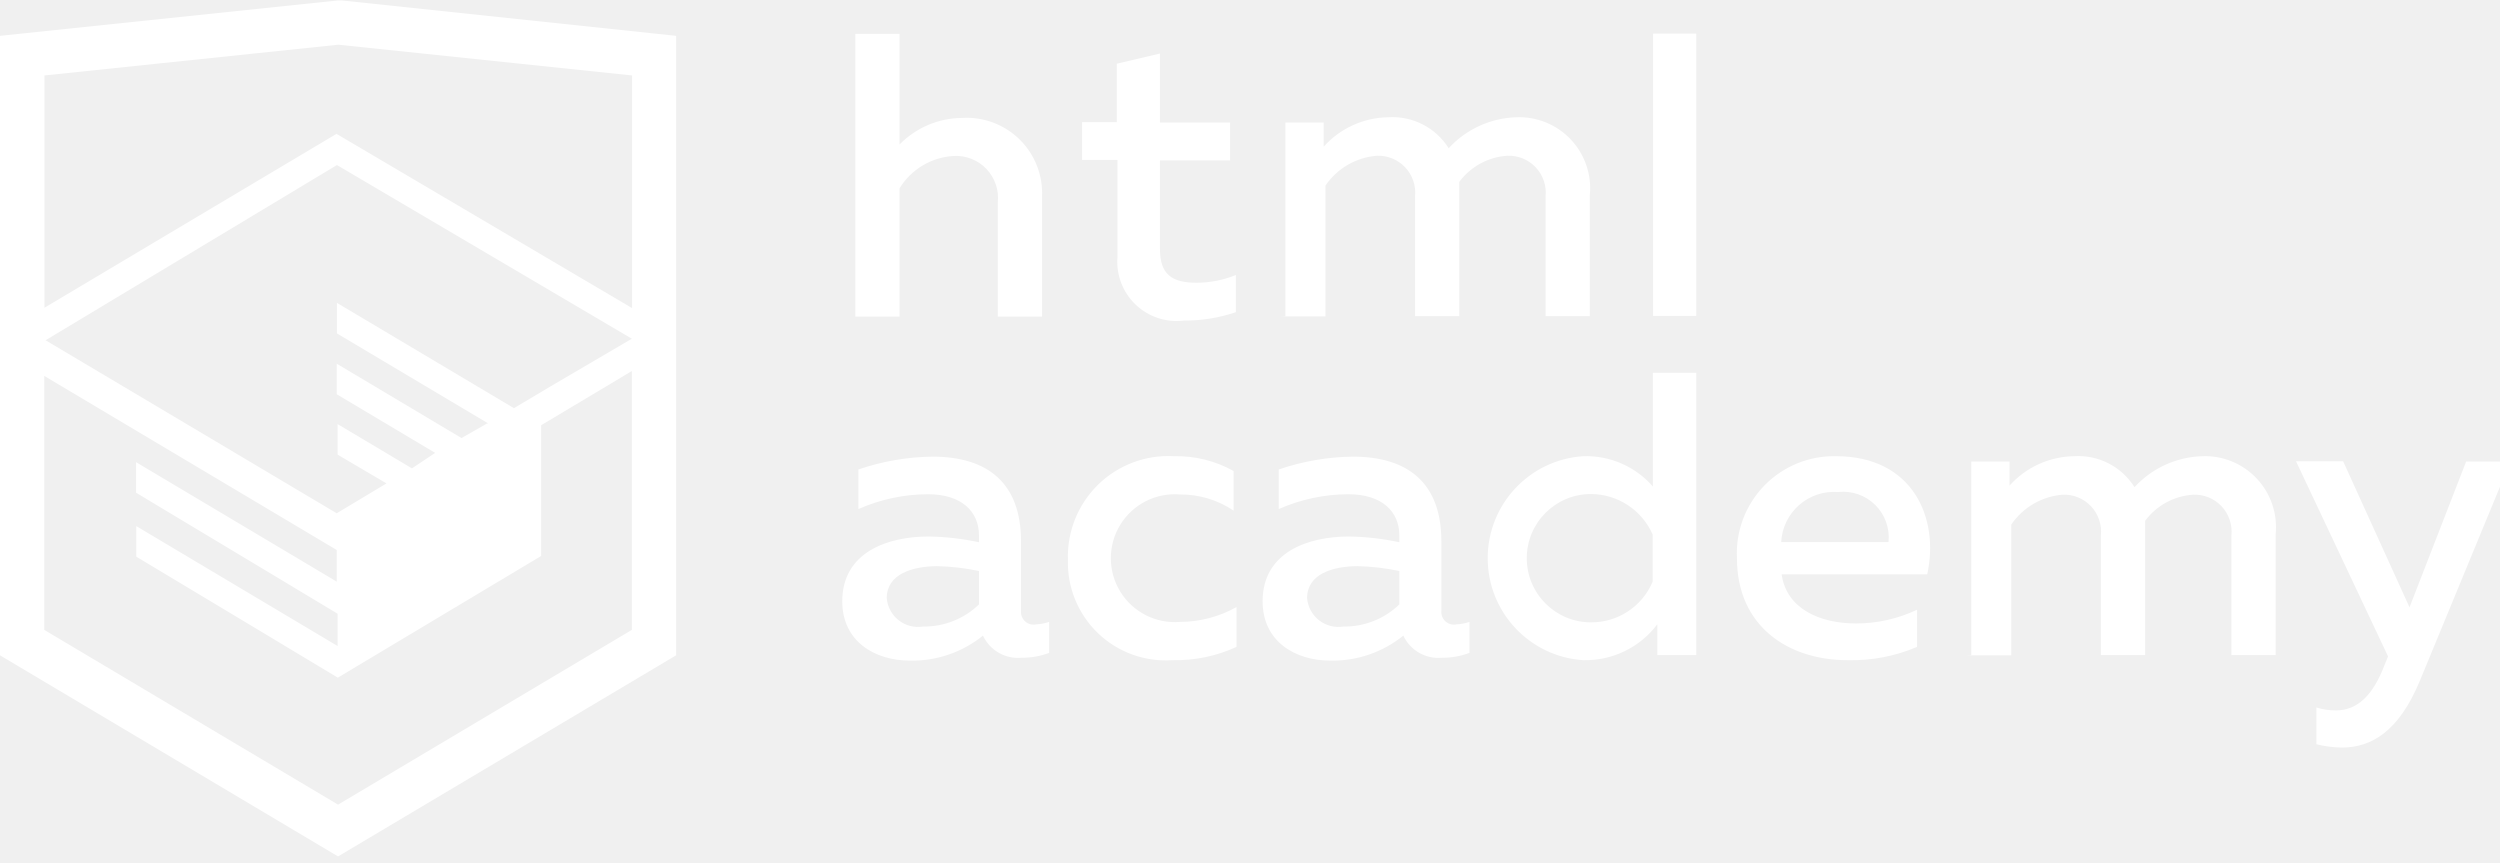
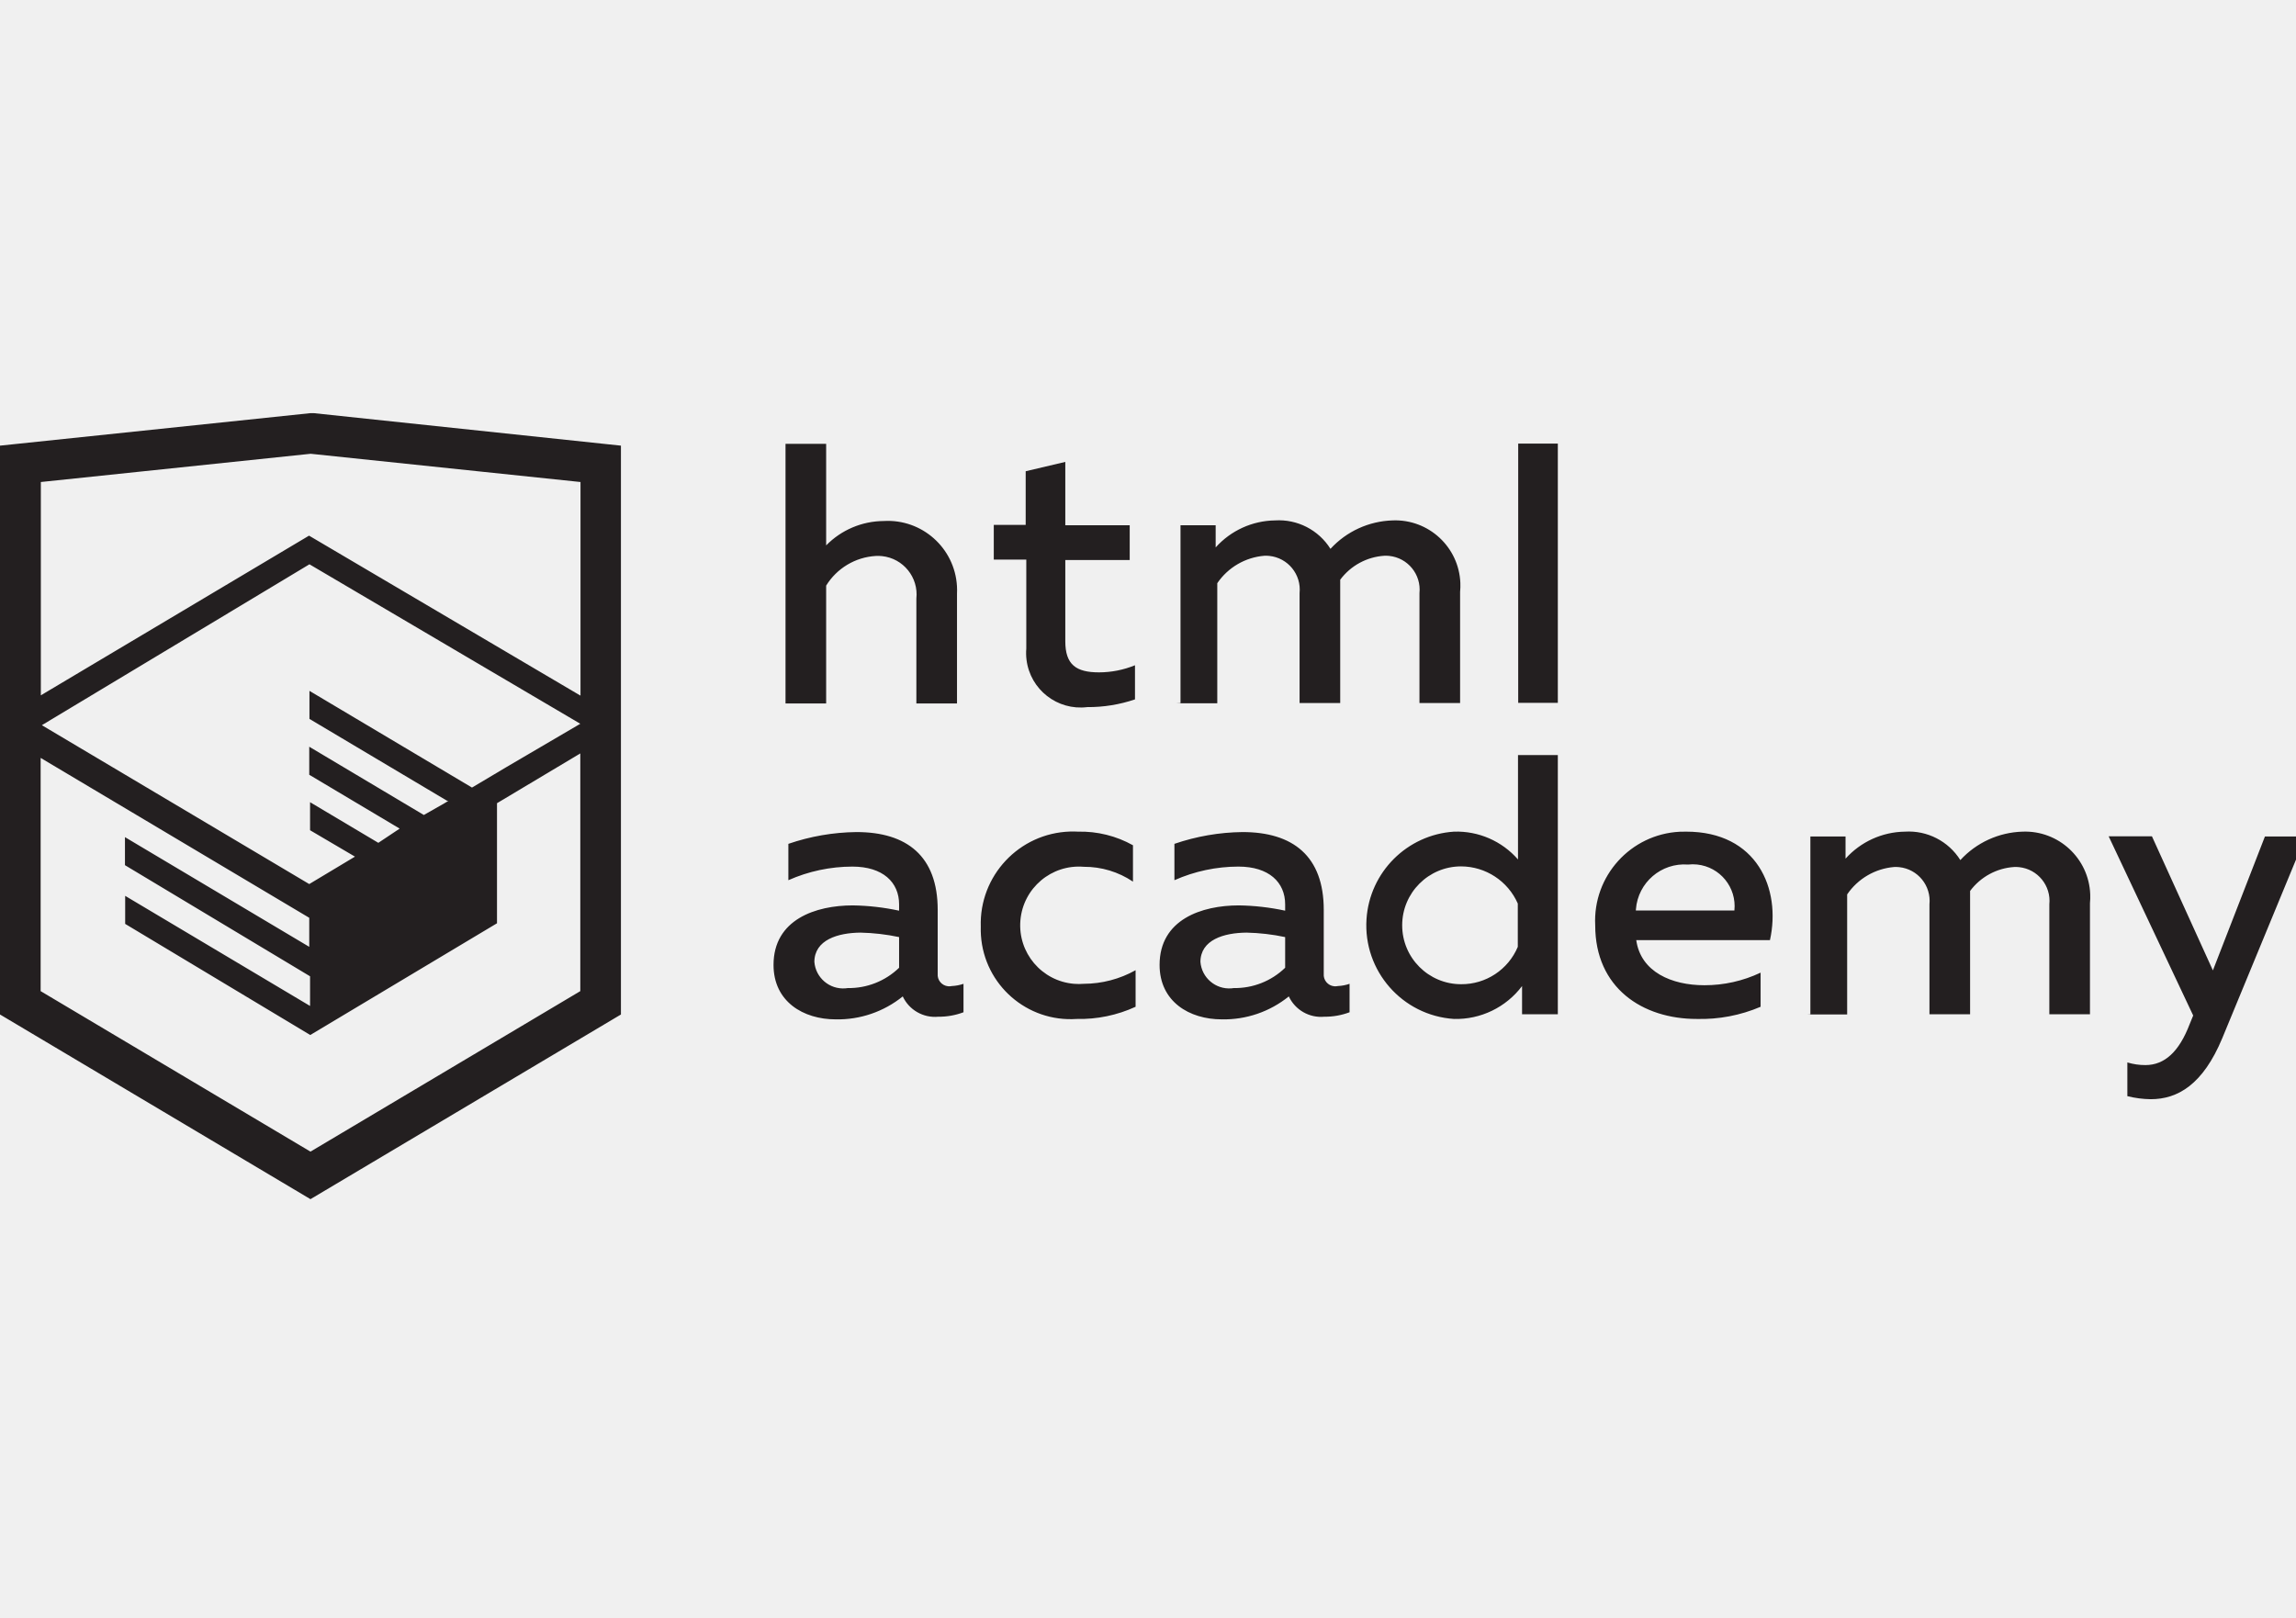
- <svg xmlns="http://www.w3.org/2000/svg" data-name="Layer 1" viewBox="0 0 113 39">
-   <path d="M46.84 28.22a2.07 2.07 0 0 0 .58-.11v1.4a3.41 3.41 0 0 1-1.24.22 1.75 1.75 0 0 1-1.75-1 5.08 5.08 0 0 1-3.3 1.13c-1.59 0-3.06-.87-3.06-2.68 0-2.24 2.08-2.93 3.9-2.93a11.63 11.63 0 0 1 2.28.26v-.31c0-1.09-.8-1.86-2.3-1.86a7.79 7.79 0 0 0-3.15.67v-1.79a10.72 10.72 0 0 1 3.35-.58c2.48 0 4 1.18 4 3.83v3.14a.57.57 0 0 0 .69.61zm-6.76-1.19a1.42 1.42 0 0 0 1.64 1.29 3.56 3.56 0 0 0 2.53-1v-1.51a10.21 10.21 0 0 0-1.9-.22c-1.1.01-2.27.35-2.27 1.45zM53.06 20.62a5.29 5.29 0 0 1 2.7.67v1.79a4.28 4.28 0 0 0-2.42-.73 2.89 2.89 0 1 0 0 5.76 5.26 5.26 0 0 0 2.55-.67v1.8a6.58 6.58 0 0 1-2.9.6 4.42 4.42 0 0 1-4.72-4.54 4.54 4.54 0 0 1 4.79-4.68zM65.84 28.22a2.07 2.07 0 0 0 .58-.11v1.4a3.41 3.41 0 0 1-1.24.22 1.75 1.75 0 0 1-1.75-1 5.08 5.08 0 0 1-3.3 1.13c-1.59 0-3.06-.87-3.06-2.68 0-2.24 2.08-2.93 3.9-2.93a11.63 11.63 0 0 1 2.28.26v-.31c0-1.09-.8-1.86-2.3-1.86a7.79 7.79 0 0 0-3.15.67v-1.79a10.72 10.72 0 0 1 3.35-.58c2.48 0 4 1.18 4 3.83v3.14a.57.57 0 0 0 .69.61zm-6.76-1.19a1.42 1.42 0 0 0 1.64 1.29 3.56 3.56 0 0 0 2.53-1v-1.51a10.21 10.21 0 0 0-1.9-.22c-1.11.01-2.27.35-2.27 1.45zM76.67 16.85v12.76h-1.76v-1.39a4.07 4.07 0 0 1-3.35 1.62 4.62 4.62 0 0 1 0-9.22 4 4 0 0 1 3.15 1.37v-5.14h2zm-4.76 5.48a2.9 2.9 0 0 0 0 5.8 3 3 0 0 0 2.79-1.84v-2.13a3.06 3.06 0 0 0-2.79-1.83zM82.99 20.62c3.48 0 4.68 2.81 4.12 5.34h-6.58c.22 1.57 1.75 2.22 3.35 2.22a6.41 6.41 0 0 0 2.77-.62v1.68a7.5 7.5 0 0 1-3.14.6c-2.68 0-5-1.53-5-4.61a4.39 4.39 0 0 1 4.48-4.61zm.09 1.62a2.39 2.39 0 0 0-2.57 2.26h4.85a2.06 2.06 0 0 0-2.28-2.26zM89.1 29.61v-8.75h1.73v1.09a4 4 0 0 1 2.92-1.33 3 3 0 0 1 2.73 1.4 4.33 4.33 0 0 1 3.06-1.4 3.21 3.21 0 0 1 3.32 3.52v5.47h-2V24.2a1.67 1.67 0 0 0-1.73-1.84 2.94 2.94 0 0 0-2.17 1.18V29.61h-2V24.2a1.67 1.67 0 0 0-1.73-1.84 3.11 3.11 0 0 0-2.32 1.35v5.91h-2zM111.47 20.86h2l-4.1 9.93c-.95 2.28-2.19 3-3.52 3a5 5 0 0 1-1.15-.15v-1.66a3 3 0 0 0 .89.13c.95 0 1.66-.67 2.17-2l.18-.44-4.16-8.82h2.13l3 6.6zM40.66 1.53v5a4 4 0 0 1 2.83-1.2A3.41 3.41 0 0 1 47.1 8.9v5.41h-2V9.15a1.9 1.9 0 0 0-2-2.1 3.08 3.08 0 0 0-2.44 1.46v5.8h-2V1.53h2zM52.43 2.42v3.12h3.17v1.71h-3.17v4c0 1.15.53 1.53 1.66 1.53a4.71 4.71 0 0 0 1.77-.35v1.68a7.14 7.14 0 0 1-2.35.38 2.68 2.68 0 0 1-3-2.88V7.23h-1.6V5.52h1.57V2.88zM58.1 14.29V5.54h1.73v1.09a4 4 0 0 1 2.92-1.33 3 3 0 0 1 2.73 1.4 4.33 4.33 0 0 1 3.06-1.4 3.21 3.21 0 0 1 3.32 3.52v5.47h-2V8.88a1.67 1.67 0 0 0-1.73-1.84 2.94 2.94 0 0 0-2.17 1.18V14.29h-2V8.88a1.67 1.67 0 0 0-1.73-1.84 3.11 3.11 0 0 0-2.32 1.35v5.91h-2zM74.72 1.52h1.95v12.76h-1.95zM15.44.02h-.16L0 1.62v28l15.28 9.09 15.28-9.09v-28zm13.12 28.45l-13.28 7.9L2 28.47V16.99l13.22 7.87v1.43l-9.07-5.4v1.38l9.11 5.47v1.46l-9.1-5.42v1.38l9.11 5.47 9.19-5.5V19.22l4.1-2.45v11.67zm0-13.16l-3.65 2.14-1.68 1-8-4.76v1.38l6.84 4.07h-.06l-.15.09-1 .57-5.64-3.36v1.38l4.45 2.65-1.05.7-3.36-2v1.38l2.21 1.3-2.25 1.35-13.16-7.82 13.17-7.92zm0-1.39L15.21 6.05l-13.2 7.86V3.41l13.28-1.39 13.28 1.39v10.51z" fill="#fff" />
+ <svg xmlns="http://www.w3.org/2000/svg" width="844.719" height="595.281" viewBox="0 0 844.719 595.281">
+   <path fill="#231F20" d="M350.147 362.826c1.477-.066 2.938-.342 4.336-.822v10.465c-2.96 1.118-6.104 1.677-9.27 1.644-5.502.52-10.738-2.47-13.082-7.475-6.967 5.638-15.706 8.63-24.668 8.446-11.886 0-22.875-6.504-22.875-20.035 0-16.743 15.55-21.9 29.154-21.9 5.732.083 11.442.735 17.045 1.942v-2.316c0-8.148-5.98-13.904-17.193-13.904-8.112.01-16.133 1.717-23.547 5.008V310.5c8.063-2.77 16.518-4.233 25.042-4.337 18.54 0 29.9 8.822 29.9 28.63v23.474c-.22 2.344 1.502 4.422 3.845 4.64.44.04.884.014 1.315-.08zm-50.533-8.897c.463 5.845 5.576 10.206 11.42 9.743.28-.02.56-.055.84-.1 7.044.11 13.846-2.578 18.912-7.477V344.81c-4.672-.992-9.428-1.543-14.203-1.645-8.223.074-16.97 2.615-16.97 10.84v-.076zm97.03-47.917c7.055-.162 14.024 1.568 20.185 5.008v13.382c-5.344-3.598-11.65-5.5-18.09-5.457-11.89-.992-22.334 7.844-23.326 19.734-.992 11.888 7.843 22.33 19.733 23.323 1.195.1 2.396.1 3.59 0 6.677-.023 13.237-1.748 19.063-5.008v13.455c-6.792 3.123-14.206 4.656-21.68 4.484-18.205 1.248-33.974-12.5-35.22-30.707-.074-1.074-.095-2.152-.063-3.23-.607-18.734 14.087-34.412 32.82-35.02.997-.032 1.993-.02 2.988.036zm95.536 56.813c1.477-.066 2.938-.342 4.336-.822v10.465c-2.96 1.118-6.105 1.677-9.27 1.644-5.502.52-10.738-2.47-13.082-7.475-6.97 5.638-15.707 8.63-24.67 8.446-11.885 0-22.873-6.504-22.873-20.035 0-16.743 15.55-21.9 29.153-21.9 5.732.083 11.44.735 17.045 1.942v-2.316c0-8.148-5.98-13.904-17.193-13.904-8.113.01-16.133 1.717-23.547 5.008V310.5c8.063-2.77 16.518-4.233 25.04-4.337 18.54 0 29.903 8.822 29.903 28.63v23.474c-.22 2.344 1.5 4.422 3.845 4.64.44.042.884.014 1.315-.08zm-50.533-8.897c.463 5.845 5.576 10.206 11.42 9.743.28-.02.56-.055.84-.1 7.045.11 13.846-2.578 18.912-7.477V344.81c-4.673-.992-9.43-1.543-14.204-1.645-8.3.074-16.97 2.615-16.97 10.84v-.076zm131.492-76.1v95.387h-13.16v-10.39c-5.903 7.84-15.228 12.35-25.04 12.108-19.033-1.254-33.445-17.7-32.19-36.732 1.138-17.283 14.905-31.05 32.19-32.19 8.99-.302 17.637 3.46 23.547 10.24v-38.422h14.95-.298zm-35.585 40.966c-11.973 0-21.678 9.705-21.678 21.678s9.705 21.678 21.678 21.678c9.1.072 17.338-5.363 20.857-13.754v-15.922c-3.636-8.283-11.812-13.644-20.857-13.68zm82.828-12.783c26.014 0 34.984 21.006 30.8 39.918h-49.19c1.645 11.737 13.082 16.597 25.043 16.597 7.162.02 14.238-1.563 20.707-4.635v12.56c-7.41 3.163-15.416 4.692-23.473 4.483-20.033 0-37.377-11.438-37.377-34.46-.912-18.103 13.02-33.517 31.123-34.43.79-.038 1.578-.05 2.367-.032zm.672 12.11c-9.838-.756-18.426 6.605-19.182 16.445-.012.148-.02.3-.03.45H638.1c.88-8.46-5.266-16.03-13.725-16.91-1.103-.114-2.216-.11-3.32.015zm45.002 55.093v-65.41h12.934v8.148c5.57-6.215 13.483-9.818 21.83-9.94 8.206-.52 16.036 3.497 20.407 10.464 5.9-6.43 14.15-10.203 22.873-10.465 13.244-.518 24.398 9.8 24.914 23.04.043 1.093.012 2.187-.096 3.272v40.89h-14.95v-40.44c.708-6.86-4.278-12.992-11.136-13.7-.598-.062-1.197-.08-1.797-.056-6.44.415-12.37 3.642-16.22 8.82v45.376h-14.952v-40.44c.707-6.86-4.28-12.993-11.137-13.7-.596-.063-1.197-.08-1.797-.057-7.01.567-13.386 4.278-17.343 10.09v44.18h-14.95l1.42-.074zm167.225-65.41h14.95l-30.647 74.23c-7.102 17.045-16.37 22.428-26.314 22.428-2.897-.04-5.782-.416-8.595-1.123v-12.407c2.156.656 4.398.984 6.652.973 7.102 0 12.41-5.01 16.223-14.95l1.346-3.29-31.098-65.934h15.922l22.426 49.338 19.136-49.264zm-529.332-144.5v37.378c5.575-5.688 13.19-8.917 21.155-8.97 14.053-.842 26.128 9.867 26.97 23.92.056.92.062 1.845.017 2.767v40.443H337.14V220.27c.84-7.8-4.803-14.802-12.602-15.64-.78-.085-1.565-.104-2.35-.06-7.495.447-14.303 4.52-18.24 10.915v43.357H289v-95.536h14.952zm87.985 6.654v23.323h23.697v12.783h-23.697v29.902c0 8.597 3.962 11.437 12.41 11.437 4.537-.01 9.03-.9 13.23-2.616v12.558c-5.656 1.923-11.594 2.884-17.567 2.84-10.98 1.36-20.984-6.44-22.342-17.422-.168-1.362-.197-2.738-.084-4.106v-32.742h-11.96v-12.783h11.736V173.4l14.577-3.44zm42.386 88.733v-65.41h12.933v8.148c5.57-6.214 13.484-9.818 21.828-9.94 8.208-.518 16.04 3.498 20.41 10.464 5.9-6.43 14.15-10.204 22.874-10.465 13.242-.518 24.396 9.798 24.914 23.04.043 1.092.01 2.186-.096 3.272v40.89h-14.95v-40.44c.706-6.86-4.278-12.993-11.138-13.7-.596-.062-1.197-.08-1.795-.056-6.442.416-12.374 3.642-16.224 8.82v45.376h-14.95V218.25c.708-6.858-4.278-12.992-11.138-13.7-.596-.06-1.195-.08-1.795-.055-7.01.568-13.387 4.278-17.344 10.092v44.18H432.9l1.42-.074zm124.24-95.46h14.58v95.385h-14.58v-95.386zM115.42 152.02h-1.196L0 163.98v209.31l114.224 67.952 114.224-67.95V163.98L115.42 152.02zm98.077 212.675l-99.273 59.055-99.273-59.055v-85.818l98.826 58.832v10.688L45.974 308.03v10.317l68.1 40.89v10.915L46.05 329.634v10.316l68.1 40.89 68.7-41.114v-44.18l30.648-18.313v87.463zm0-98.377l-27.285 15.997-12.56 7.476-59.802-35.582v10.316l51.132 30.425h-.448l-1.122.672-7.476 4.26-42.16-25.117v10.316l33.265 19.812-7.848 5.232-25.117-14.95v10.315l16.52 9.716-16.82 10.092L15.4 266.84l98.45-59.204 99.647 58.682zm0-10.39L113.7 197.095l-98.674 58.756V177.36l99.273-10.39 99.272 10.39v78.566h-.075z" />
</svg>
